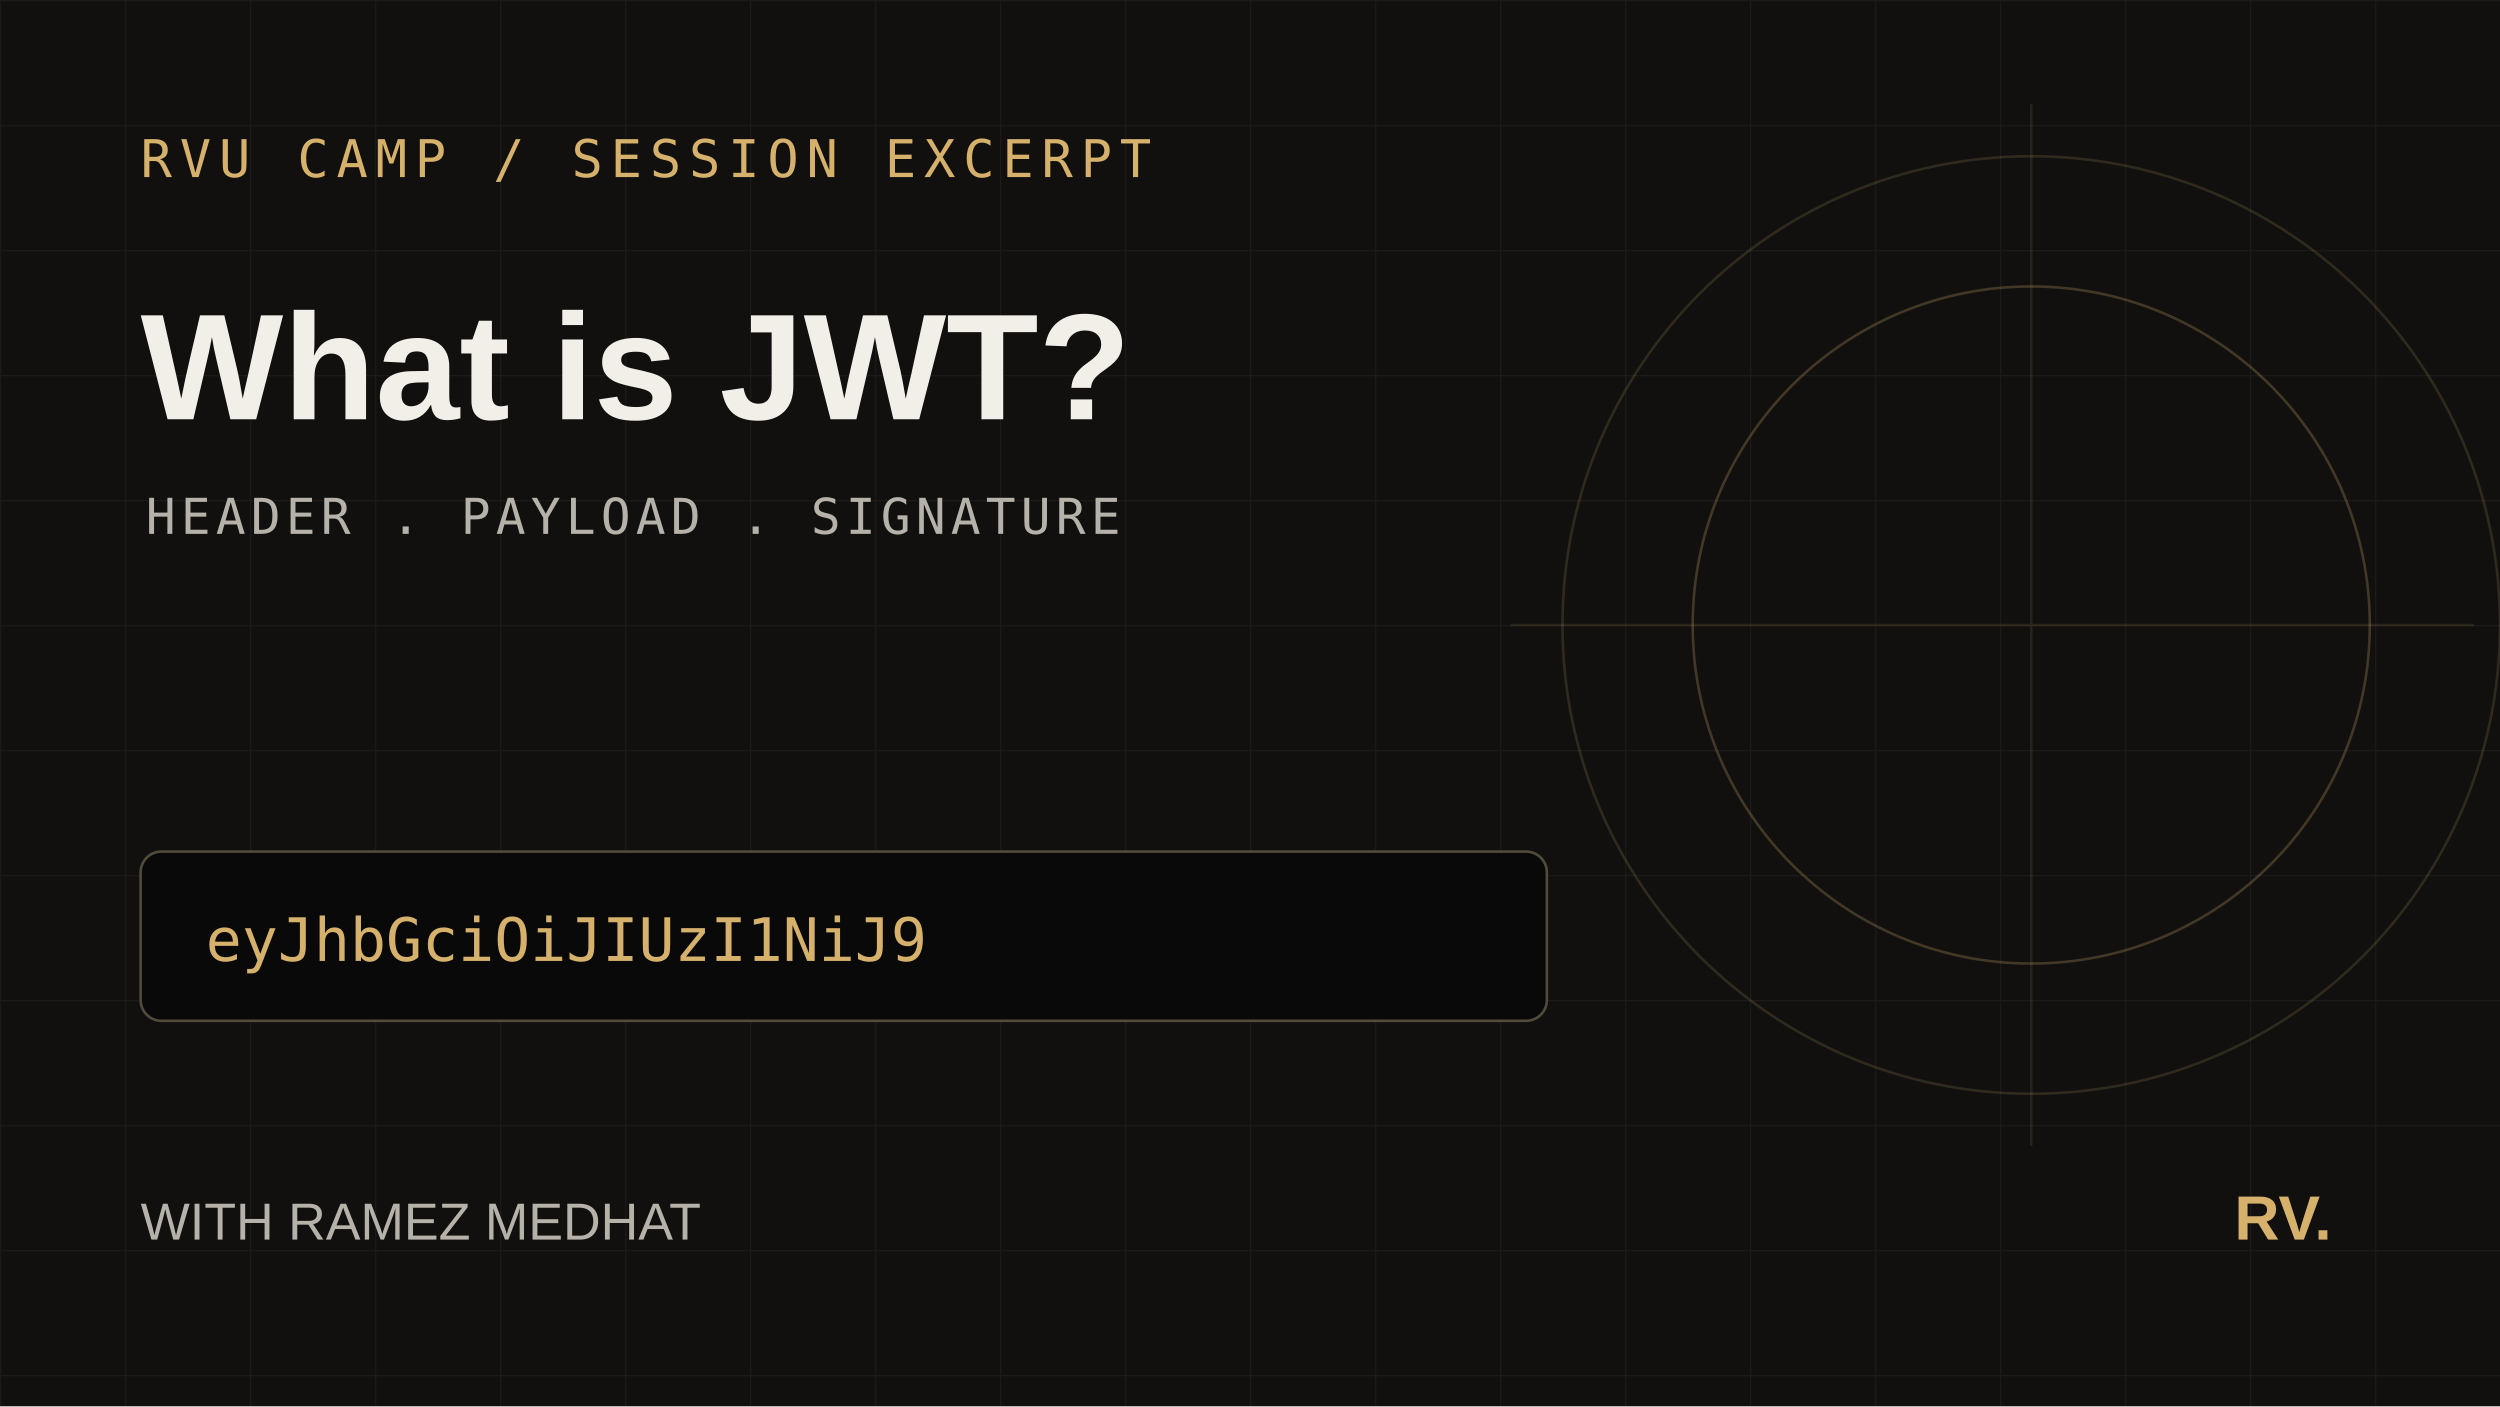
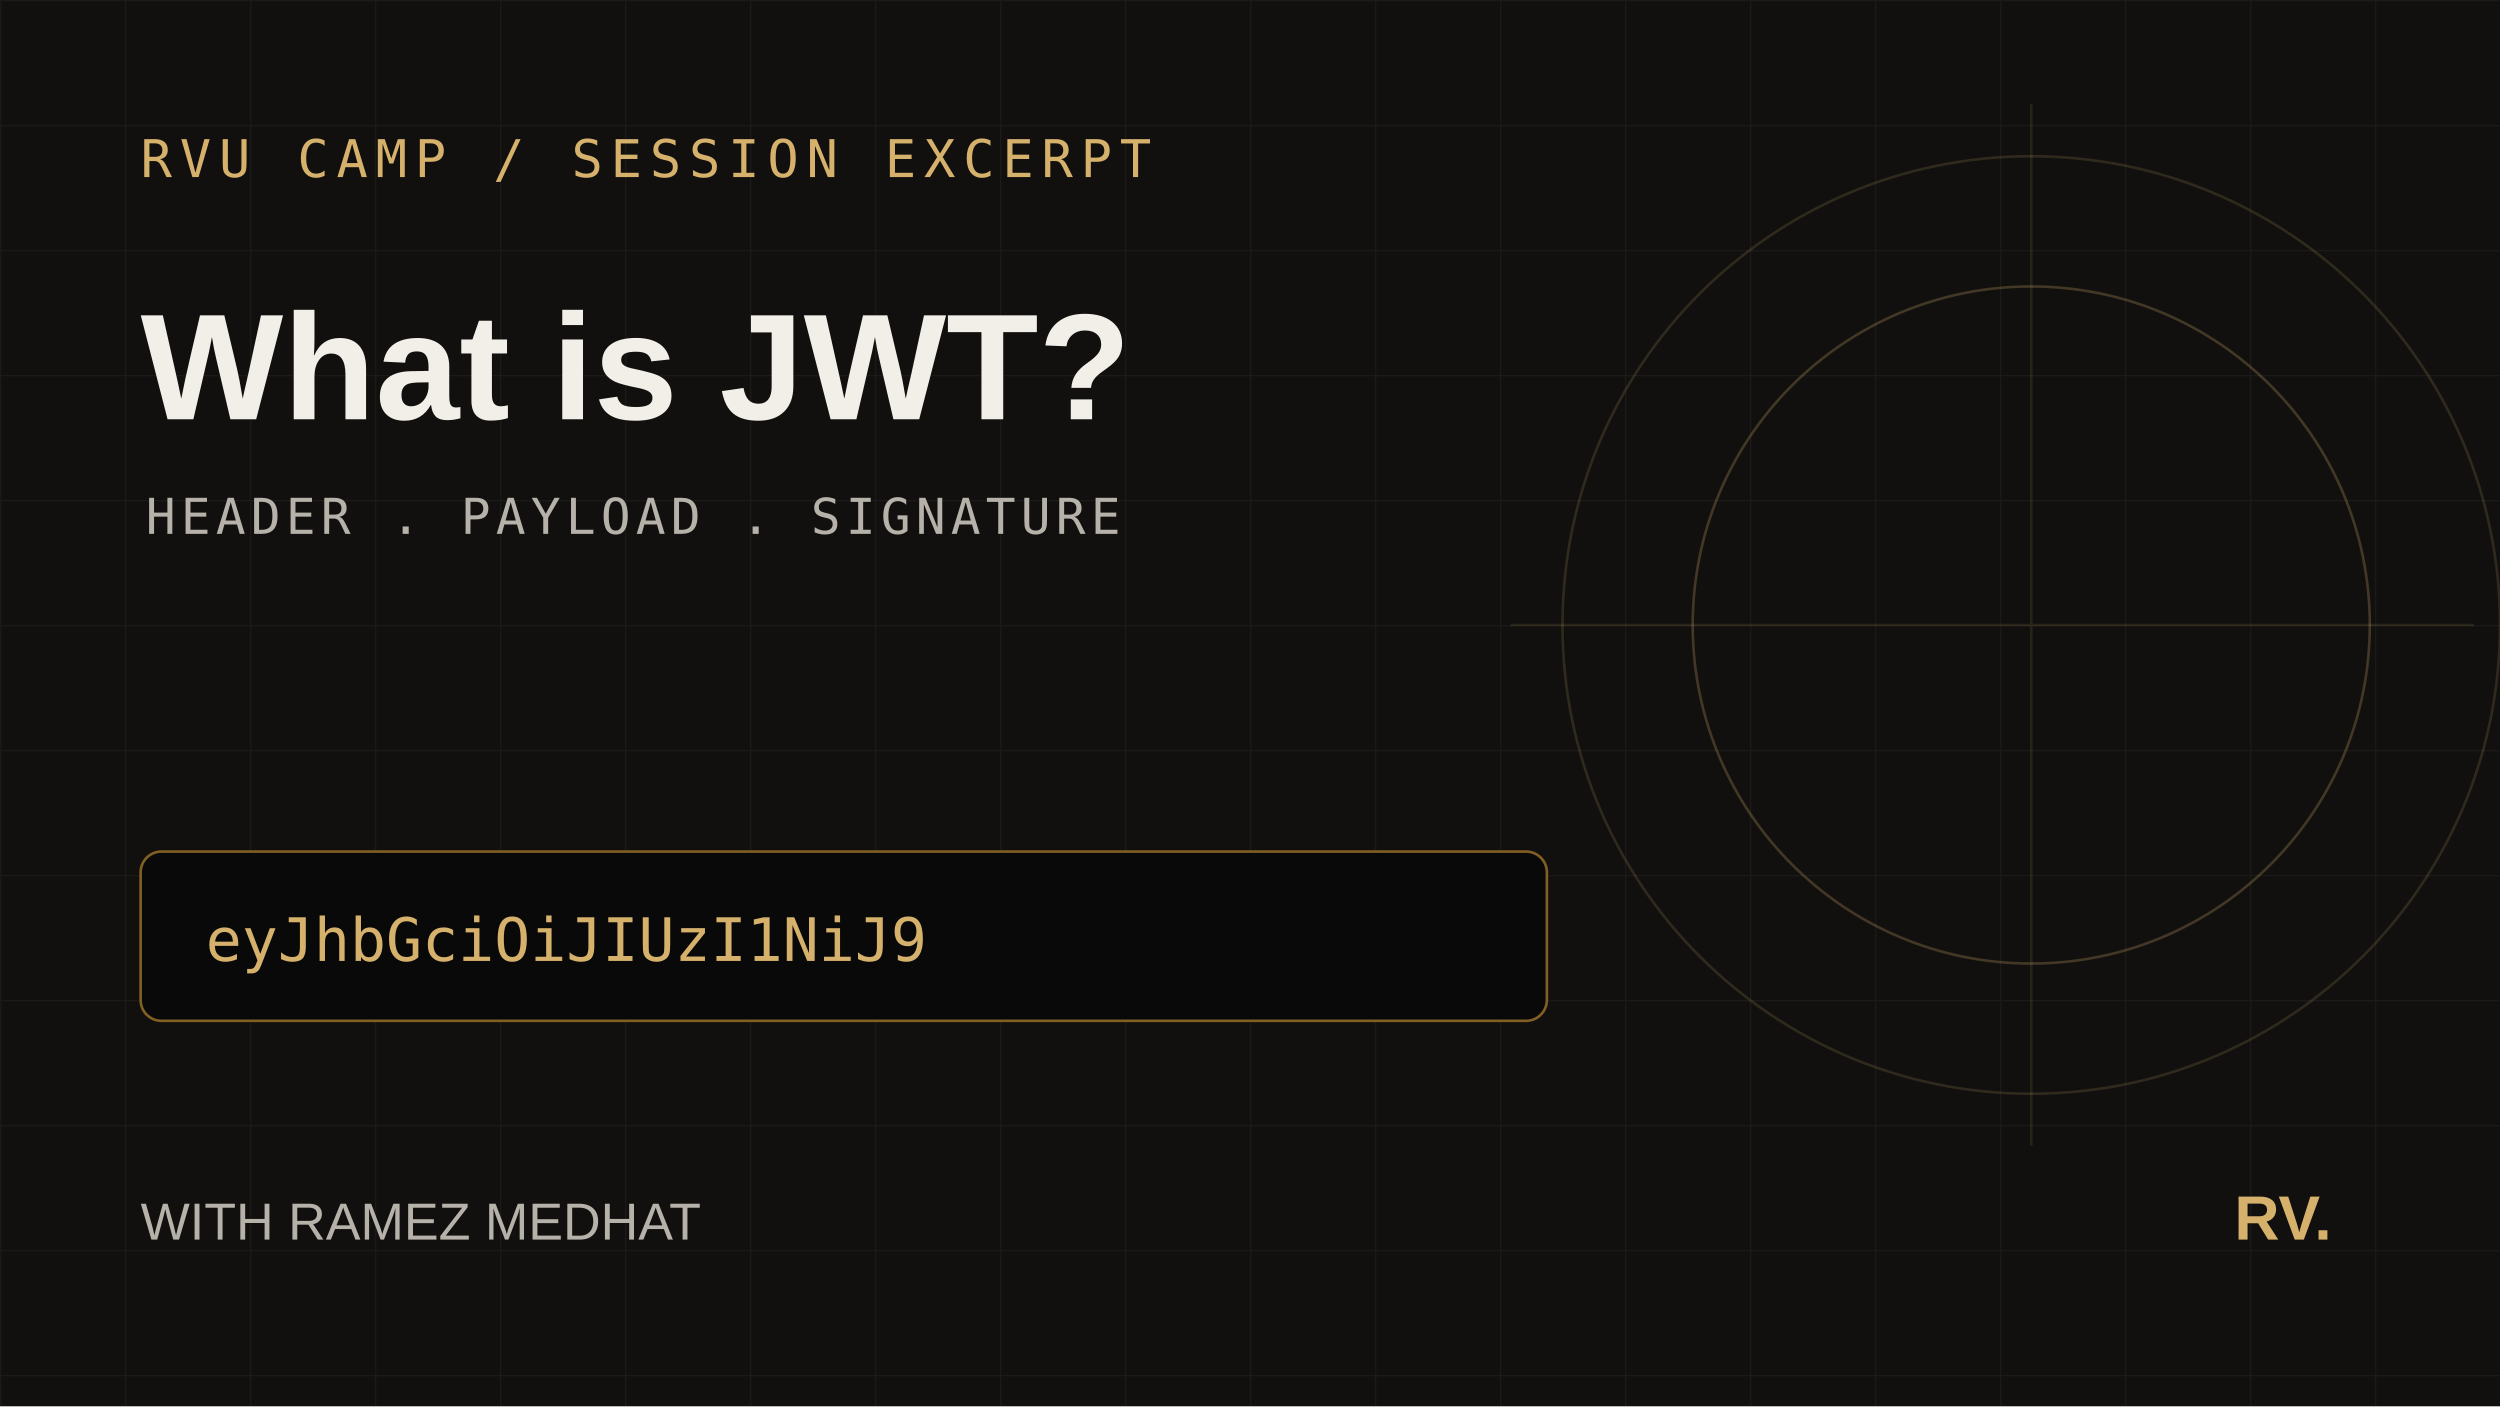
<svg xmlns="http://www.w3.org/2000/svg" viewBox="0 0 960 540">
  <defs>
    <pattern id="grid" width="48" height="48" patternUnits="userSpaceOnUse">
      <path d="M48 0H0V48" fill="none" stroke="#ffffff" stroke-opacity=".045" />
    </pattern>
  </defs>
  <rect width="960" height="540" fill="#11100e" />
  <rect width="960" height="540" fill="url(#grid)" />
  <circle cx="780" cy="240" r="180" fill="none" stroke="#d6b16c" stroke-opacity=".16" />
  <circle cx="780" cy="240" r="130" fill="none" stroke="#d6b16c" stroke-opacity=".25" />
  <path d="M580 240H950M780 40V440" stroke="#d6b16c" stroke-opacity=".12" />
  <text x="54" y="68" font-family="monospace" font-size="20" letter-spacing="3" fill="#d6b16c">RVU CAMP / SESSION EXCERPT</text>
  <text x="54" y="161" font-family="Arial,sans-serif" font-size="58" font-weight="700" fill="#f2efe9">What is JWT?</text>
  <text x="56" y="205" font-family="monospace" font-size="19" letter-spacing="2" fill="#b6b2aa">HEADER . PAYLOAD . SIGNATURE</text>
-   <rect x="54" y="327" width="540" height="65" rx="8" fill="#090909" stroke="#514b3c" />
+   <rect x="54" y="327" width="540" height="65" rx="8" fill="#090909" stroke="#826024" />
  <text x="79" y="369" font-family="monospace" font-size="23" fill="#d6b16c">eyJhbGciOiJIUzI1NiJ9</text>
  <text x="54" y="476" font-family="Arial,sans-serif" font-size="20" fill="#b6b2aa">WITH RAMEZ MEDHAT</text>
  <text x="858" y="476" font-family="Arial,sans-serif" font-size="24" font-weight="700" fill="#d6b16c">RV.</text>
</svg>
